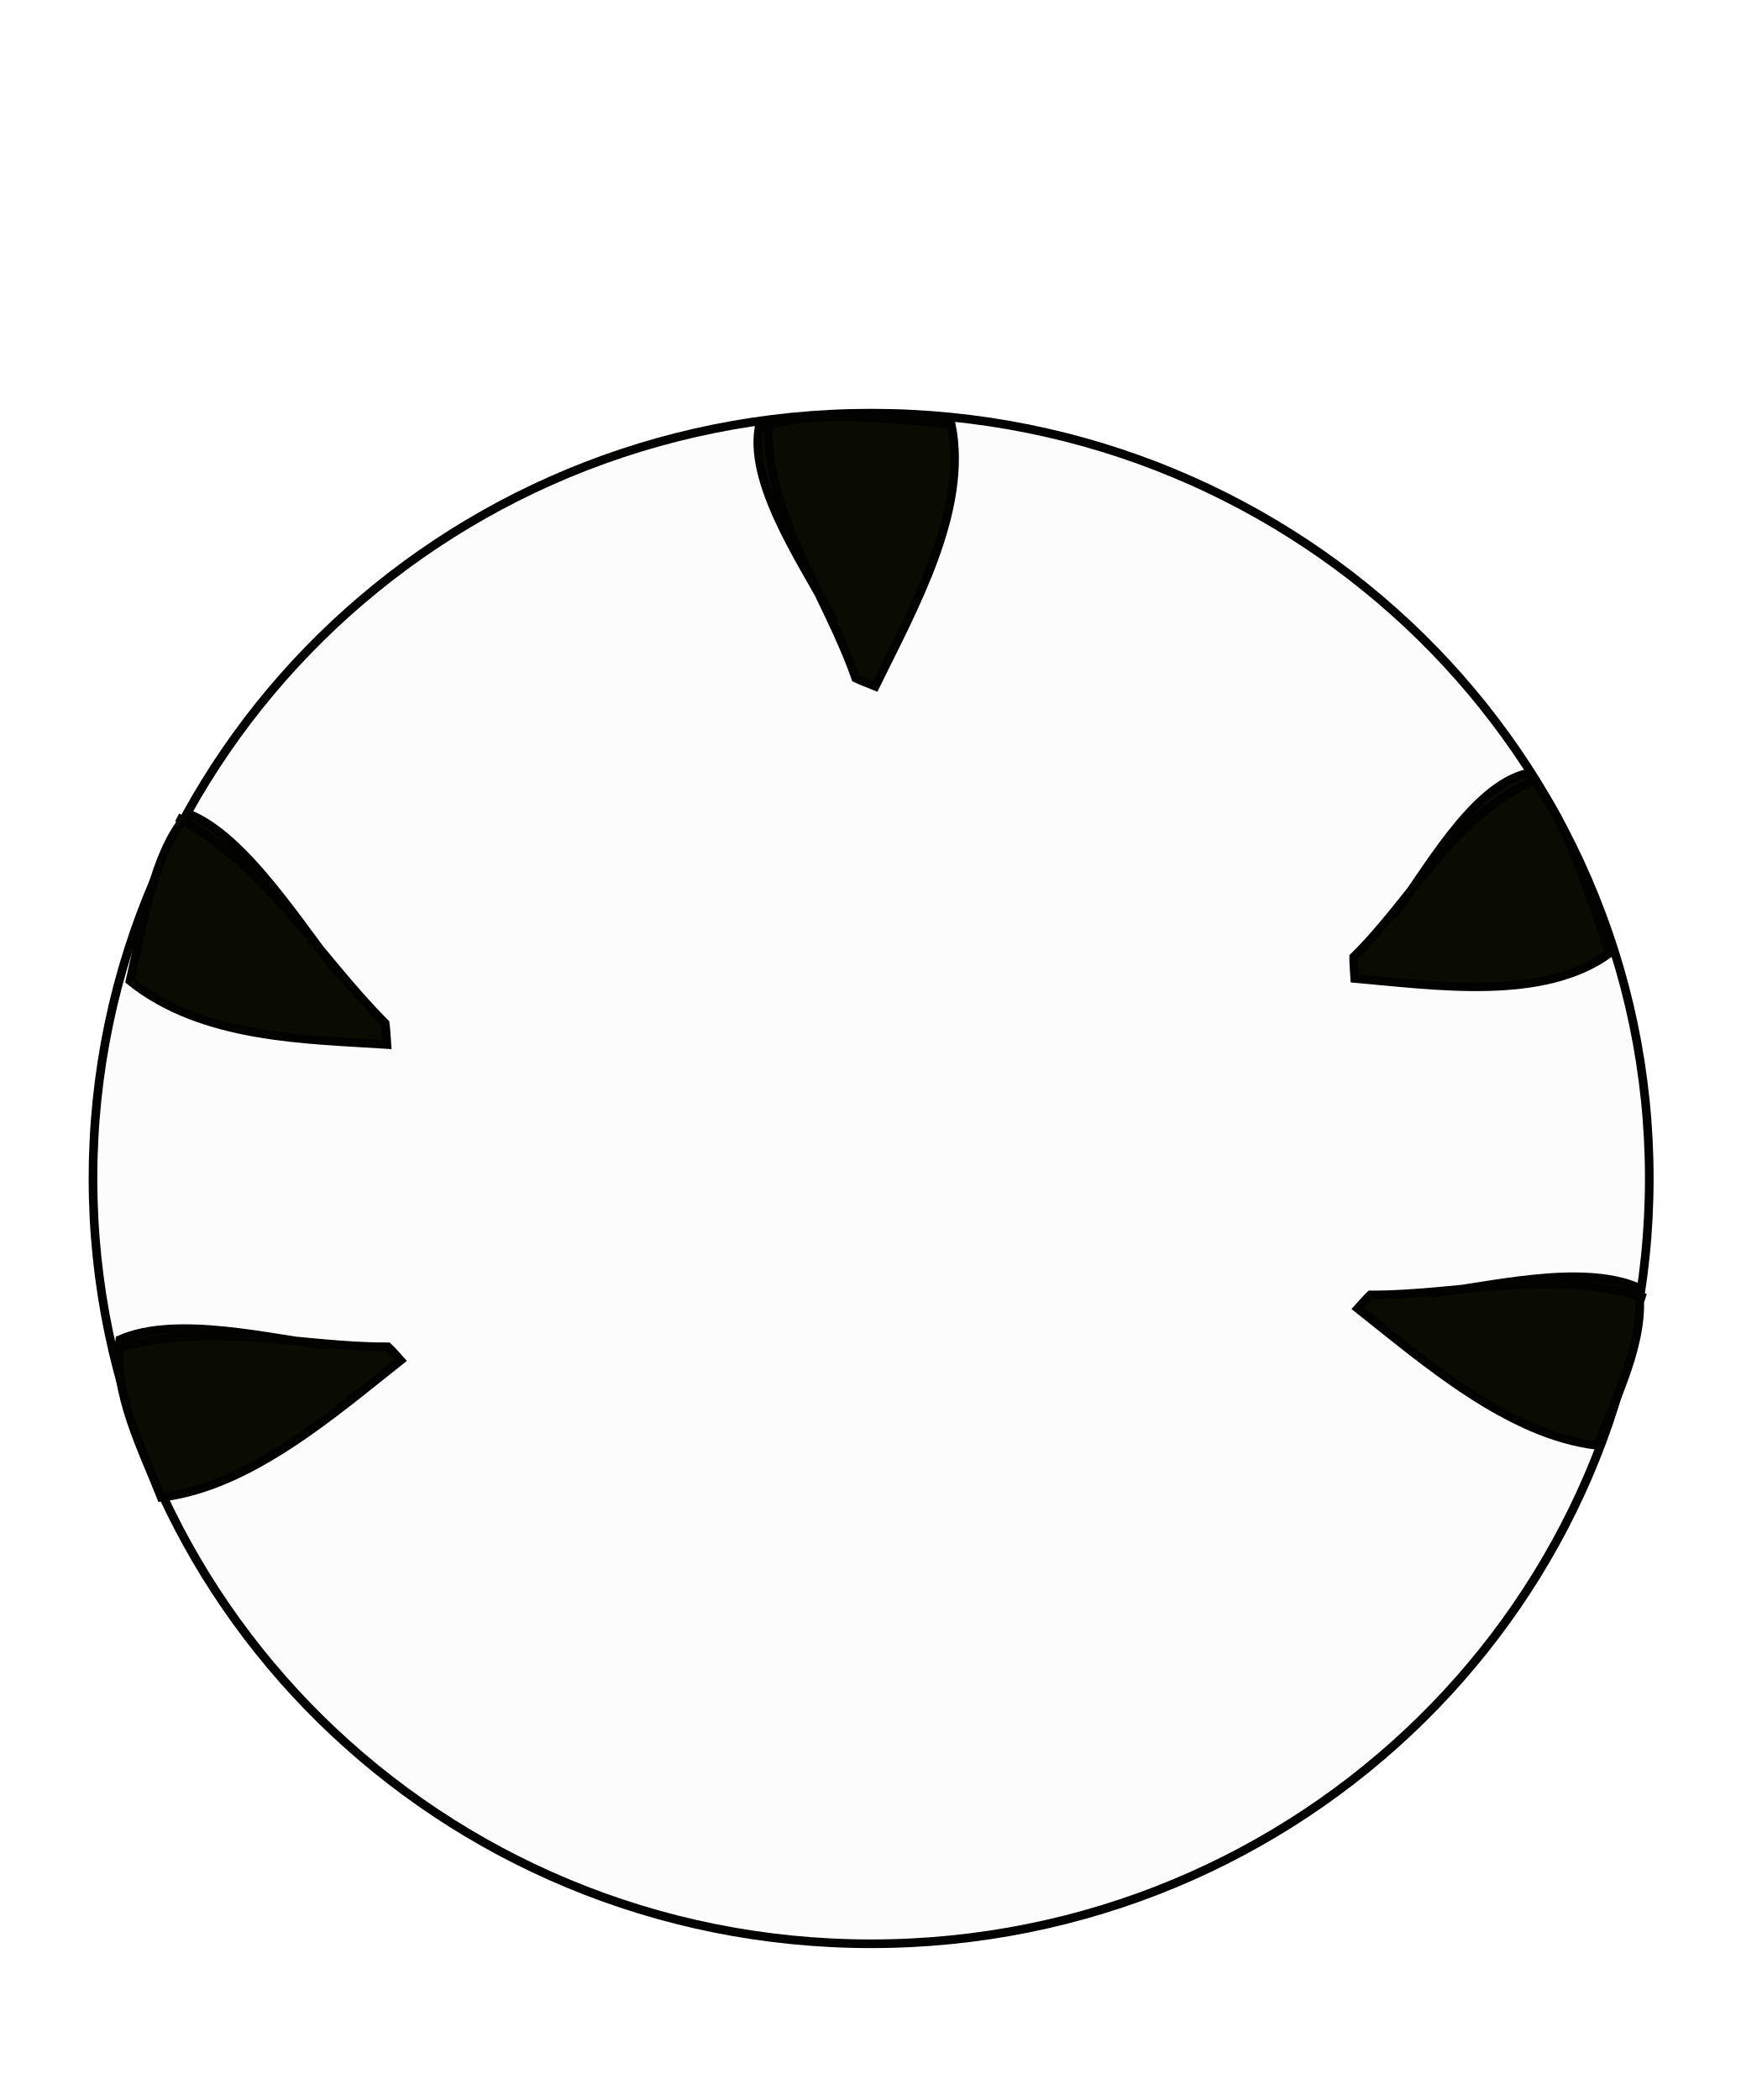
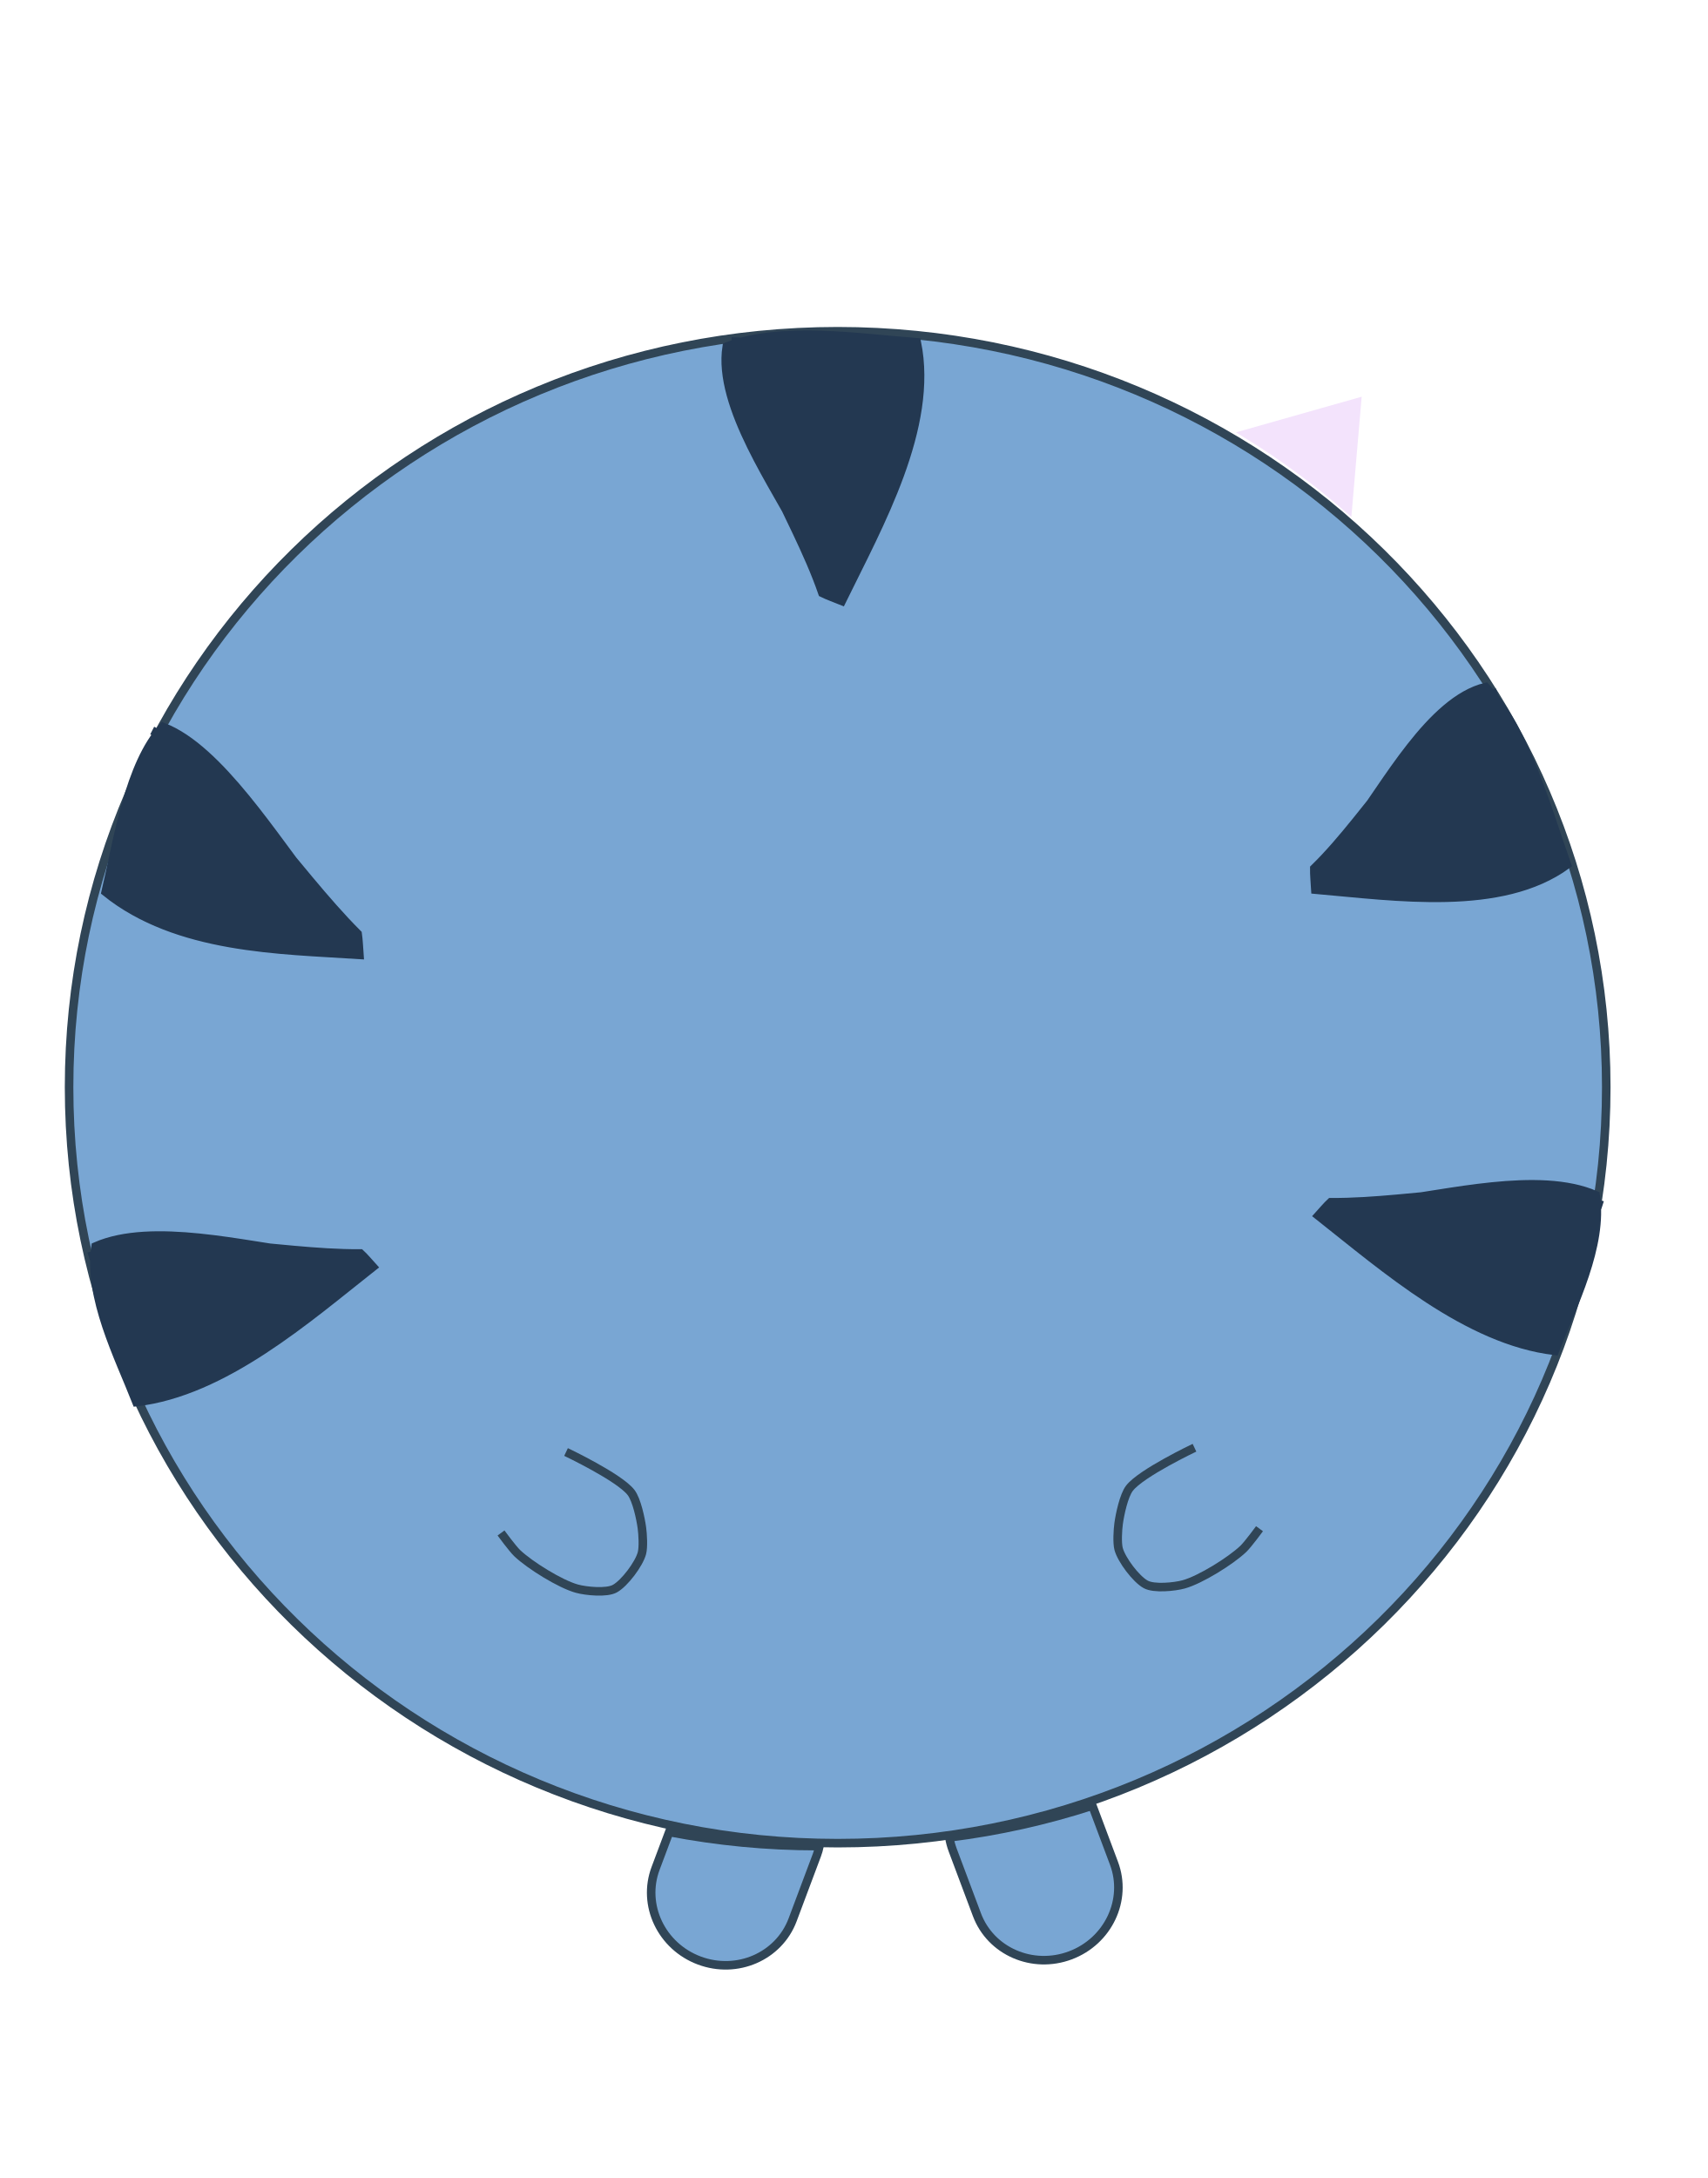
- <svg xmlns="http://www.w3.org/2000/svg" version="1.1" x="0px" y="0px" width="201.332px" height="242.865px" viewBox="0 0 201.332 242.865" enable-background="new 0 0 201.332 242.865" xml:space="preserve">
+ <svg xmlns="http://www.w3.org/2000/svg" version="1.1" x="0px" y="0px" width="200px" height="255px" viewBox="0 0 200 255" enable-background="new 0 0 200 255" xml:space="preserve">
  <g id="Ext">
</g>
  <g id="Guides">
</g>
  <g id="_x31_2_Col_Grid_1_" display="none" enable-background="new    ">
    <g id="Rectangle_xA0_Image_23_" display="inline" opacity="0.102">
	</g>
    <g id="Rectangle_xA0_Image_21_" display="inline" opacity="0.102">
	</g>
    <g id="Rectangle_xA0_Image_19_" display="inline" opacity="0.102">
	</g>
    <g id="Rectangle_xA0_Image_17_" display="inline" opacity="0.102">
	</g>
    <g id="Rectangle_xA0_Image_15_" display="inline" opacity="0.102">
	</g>
    <g id="Rectangle_xA0_Image_13_" display="inline" opacity="0.102">
	</g>
    <g id="Rectangle_xA0_Image_11_" display="inline" opacity="0.102">
	</g>
    <g id="Rectangle_xA0_Image_9_" display="inline" opacity="0.102">
	</g>
    <g id="Rectangle_xA0_Image_7_" display="inline" opacity="0.102">
	</g>
    <g id="Rectangle_xA0_Image_5_" display="inline" opacity="0.102">
	</g>
    <g id="Rectangle_xA0_Image_3_" display="inline" opacity="0.102">
	</g>
    <g id="Rectangle_xA0_Image_1_" display="inline" opacity="0.102">
	</g>
  </g>
  <g id="Bg">
</g>
  <g id="main">
    <g id="Progress">
	</g>
    <g id="Text">
	</g>
  </g>
  <g id="pane">
-     <ellipse fill="#FCFCFC" stroke="#020200" stroke-miterlimit="10" cx="100.765" cy="136.289" rx="90.009" ry="88.508" />
-     <path fill="#0A0C01" stroke="#020200" stroke-miterlimit="10" d="M88.85,48.5c-0.361,11.083,6.773,20.223,10.131,29.928   c0.521,0.264,1.721,0.715,2.264,0.933c4.356-8.907,10.82-20.335,8.786-30.284c-6.71-0.498-15.855-1.967-22.259,0.503   c-1.108,7.008,5.826,16.577,8.76,22.421" />
-     <path fill="#0A0C01" stroke="#020200" stroke-miterlimit="10" d="M178.01,90.056c-9.616,3.759-14.51,13.867-21.431,20.623   c-0.014,0.59,0.093,1.889,0.128,2.48c9.389,0.813,21.791,2.682,29.459-2.917c-2.314-6.513-4.793-15.68-9.519-20.805   c-6.44,1.547-11.782,11.627-15.577,16.555" />
-     <path fill="#0A0C01" stroke="#020200" stroke-miterlimit="10" d="M190.336,150.119c-10.812-3.476-21.489-0.303-31.826-0.361   c-0.385,0.346-1.112,1.193-1.455,1.571c7.726,6.096,17.428,14.627,27.69,15.829c2.082-5.309,5.695-12.314,4.785-18.226   c-6.628-2.912-17.679-0.024-24.121,0.681" />
-     <path fill="#0A0C01" stroke="#020200" stroke-miterlimit="10" d="M20.491,94.529c10.069,5.203,16.278,16.025,24.062,23.811   c0.092,0.59,0.158,1.869,0.201,2.455c-9.24-0.607-21.34-0.619-29.713-7.361c1.443-6.146,2.699-14.916,6.725-19.314   c6.615,2.517,13.267,13.378,17.696,18.867" />
-     <path fill="#0A0C01" stroke="#020200" stroke-miterlimit="10" d="M13.055,156.119c10.812-3.476,21.489-0.303,31.826-0.361   c0.385,0.346,1.112,1.193,1.455,1.571c-7.726,6.096-17.428,14.627-27.69,15.829c-2.082-5.309-5.695-12.314-4.785-18.226   c6.628-2.912,17.679-0.024,24.121,0.681" />
-     <path fill="none" stroke="#020200" stroke-miterlimit="10" d="M86.998,142" />
-     <path fill="none" stroke="#020200" stroke-miterlimit="10" d="M39.997,197.33" />
-     <rect x="11.666" y="-16.751" fill="none" width="179" height="16.751" />
-     <text transform="matrix(1 0 0 1 74.5537 -3.9707)" fill="#686868" font-family="'MyriadPro-Regular'" font-size="18">default</text>
+     <g>
+       <ellipse fill="#79A6D3" stroke="#304556" stroke-miterlimit="10" cx="98.098" cy="127.289" rx="90.009" ry="88.508" />
+       <path fill="#233851" stroke="#233851" stroke-miterlimit="10" d="M86.184,39.5c-0.361,11.083,6.772,20.223,10.131,29.928    c0.521,0.264,1.721,0.715,2.264,0.933c4.356-8.907,10.82-20.335,8.786-30.284c-6.71-0.498-15.855-1.967-22.259,0.503    c-1.108,7.008,5.827,16.577,8.76,22.421" />
+       <path fill="#233851" stroke="#233851" stroke-miterlimit="10" d="M175.343,81.056c-9.615,3.759-14.509,13.867-21.43,20.623    c-0.014,0.59,0.092,1.889,0.127,2.48c9.39,0.813,21.792,2.682,29.46-2.917c-2.314-6.513-4.793-15.68-9.519-20.805    c-6.441,1.547-11.782,11.627-15.577,16.555" />
+       <path fill="#233851" stroke="#233851" stroke-miterlimit="10" d="M187.67,141.119c-10.812-3.476-21.489-0.303-31.827-0.361    c-0.384,0.346-1.111,1.193-1.454,1.571c7.726,6.096,17.428,14.627,27.69,15.829c2.082-5.309,5.695-12.314,4.785-18.226    c-6.628-2.912-17.679-0.024-24.121,0.681" />
+       <path fill="#233851" stroke="#233851" stroke-miterlimit="10" d="M17.825,85.529c10.069,5.203,16.278,16.025,24.062,23.811    c0.092,0.59,0.158,1.869,0.201,2.455c-9.239-0.607-21.34-0.619-29.713-7.361c1.443-6.146,2.699-14.916,6.726-19.314    c6.614,2.517,13.266,13.378,17.695,18.867" />
+       <path fill="#233851" stroke="#233851" stroke-miterlimit="10" d="M10.389,147.119c10.812-3.476,21.489-0.303,31.826-0.361    c0.386,0.346,1.112,1.193,1.455,1.571c-7.726,6.096-17.428,14.627-27.69,15.829c-2.082-5.309-5.695-12.314-4.785-18.226    c6.628-2.912,17.678-0.024,24.121,0.681" />
+       <path fill="none" stroke="#020200" stroke-miterlimit="10" d="M84.332,133" />
+       <path fill="none" stroke="#304556" stroke-miterlimit="10" d="M139.885,169.5c0,0-6.248,2.962-7.615,4.74    c-0.661,0.86-1.125,3.074-1.27,4.148c-0.099,0.734-0.19,2.248,0,2.963c0.338,1.262,2.028,3.52,3.173,4.148    c0.974,0.535,3.372,0.294,4.442,0c1.956-0.538,5.507-2.751,6.98-4.148c0.551-0.522,1.904-2.37,1.904-2.37" />
+       <path fill="none" stroke="#304556" stroke-miterlimit="10" d="M66.288,170c0,0,6.248,2.962,7.615,4.74    c0.661,0.86,1.125,3.074,1.27,4.148c0.099,0.734,0.191,2.248,0,2.963c-0.338,1.262-2.028,3.52-3.173,4.148    c-0.974,0.535-3.372,0.294-4.442,0c-1.957-0.538-5.507-2.752-6.98-4.148c-0.552-0.523-1.904-2.37-1.904-2.37" />
+       <path fill="none" stroke="#020200" stroke-miterlimit="10" d="M37.331,188.33" />
+       <path fill="#F3E3FC" stroke="#F3E3FC" stroke-miterlimit="10" d="M157.843,59.497l1.062-12.372l-12.931,3.666    C150.175,53.374,154.145,56.288,157.843,59.497z" />
+       <path fill="#79A6D3" stroke="#304556" stroke-miterlimit="10" d="M127.929,211.408c-5.381,1.741-10.982,3.001-16.756,3.719    c0.084,0.488,0.209,0.976,0.389,1.456l2.846,7.59c1.609,4.291,6.508,6.422,10.938,4.76c4.434-1.664,6.722-6.489,5.112-10.78    L127.929,211.408z" />
+       <path fill="#79A6D3" stroke="#304556" stroke-miterlimit="10" d="M95.708,216.144c-5.932,0-11.727-0.57-17.337-1.647l-1.598,4.257    c-1.609,4.291,0.679,9.116,5.112,10.78c4.431,1.662,9.328-0.469,10.938-4.76l2.846-7.59c0.13-0.345,0.225-0.694,0.305-1.044    C95.885,216.141,95.797,216.144,95.708,216.144z" />
+     </g>
  </g>
  <g id="browserhead">
</g>
</svg>
